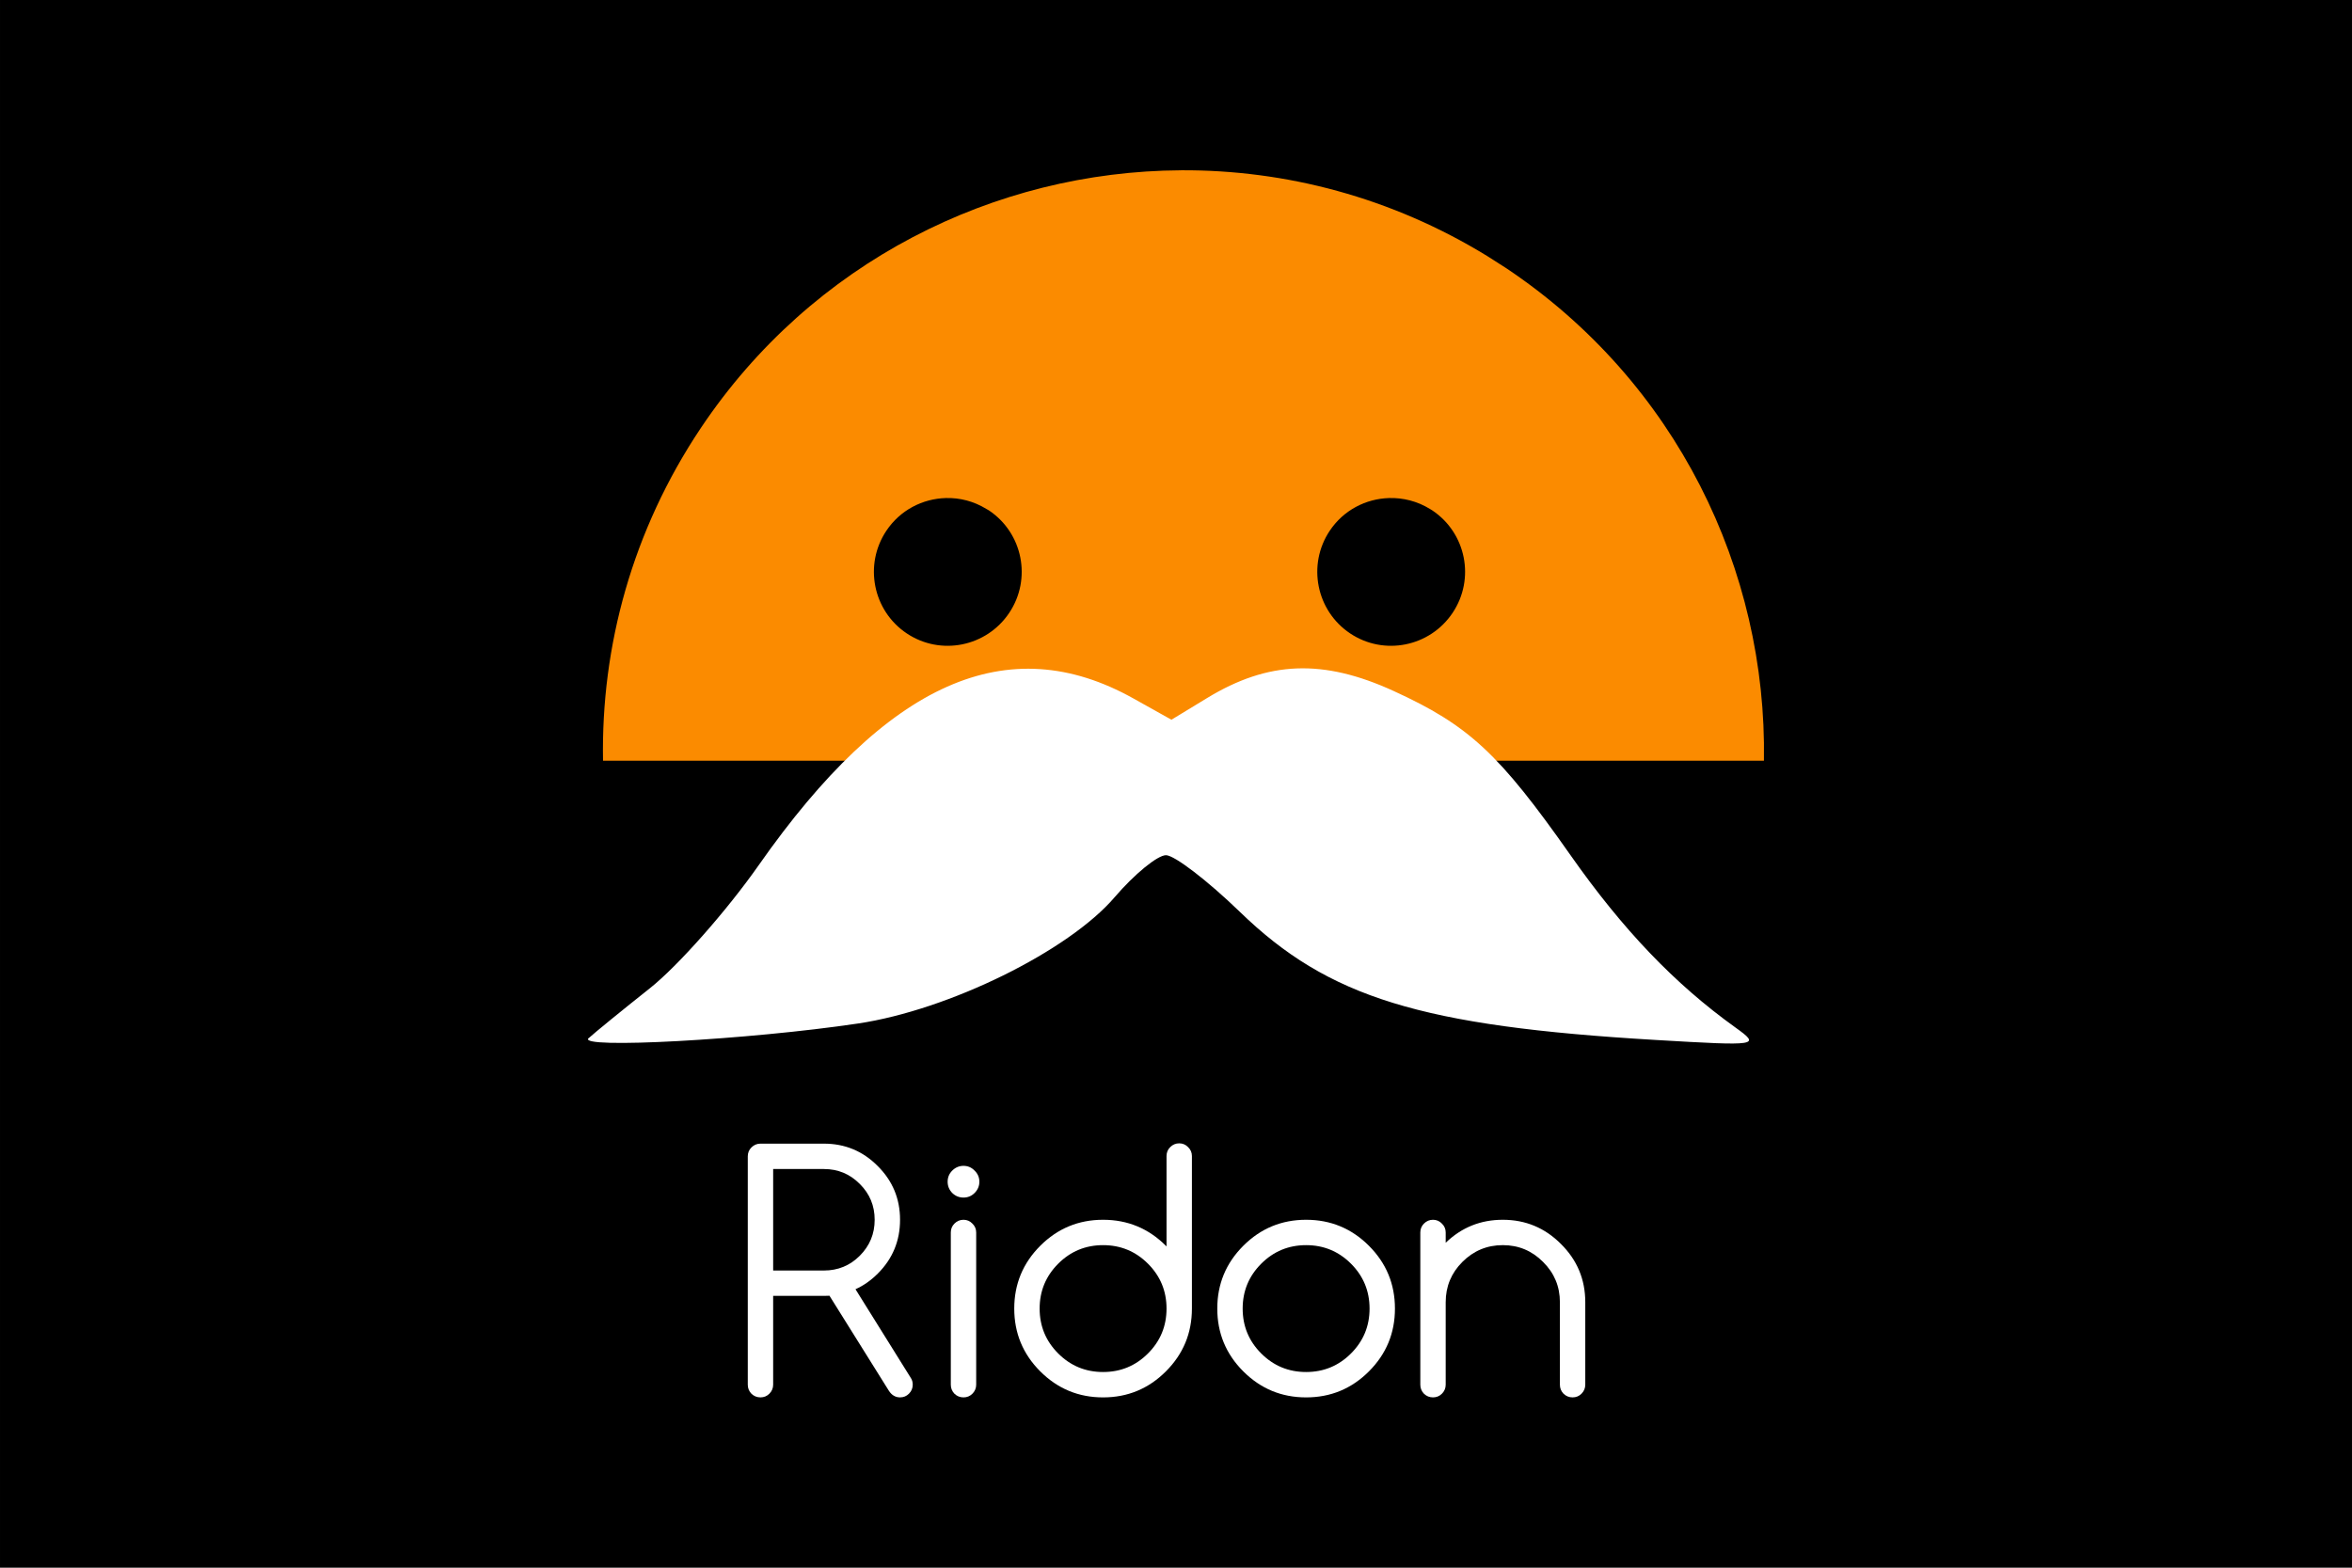
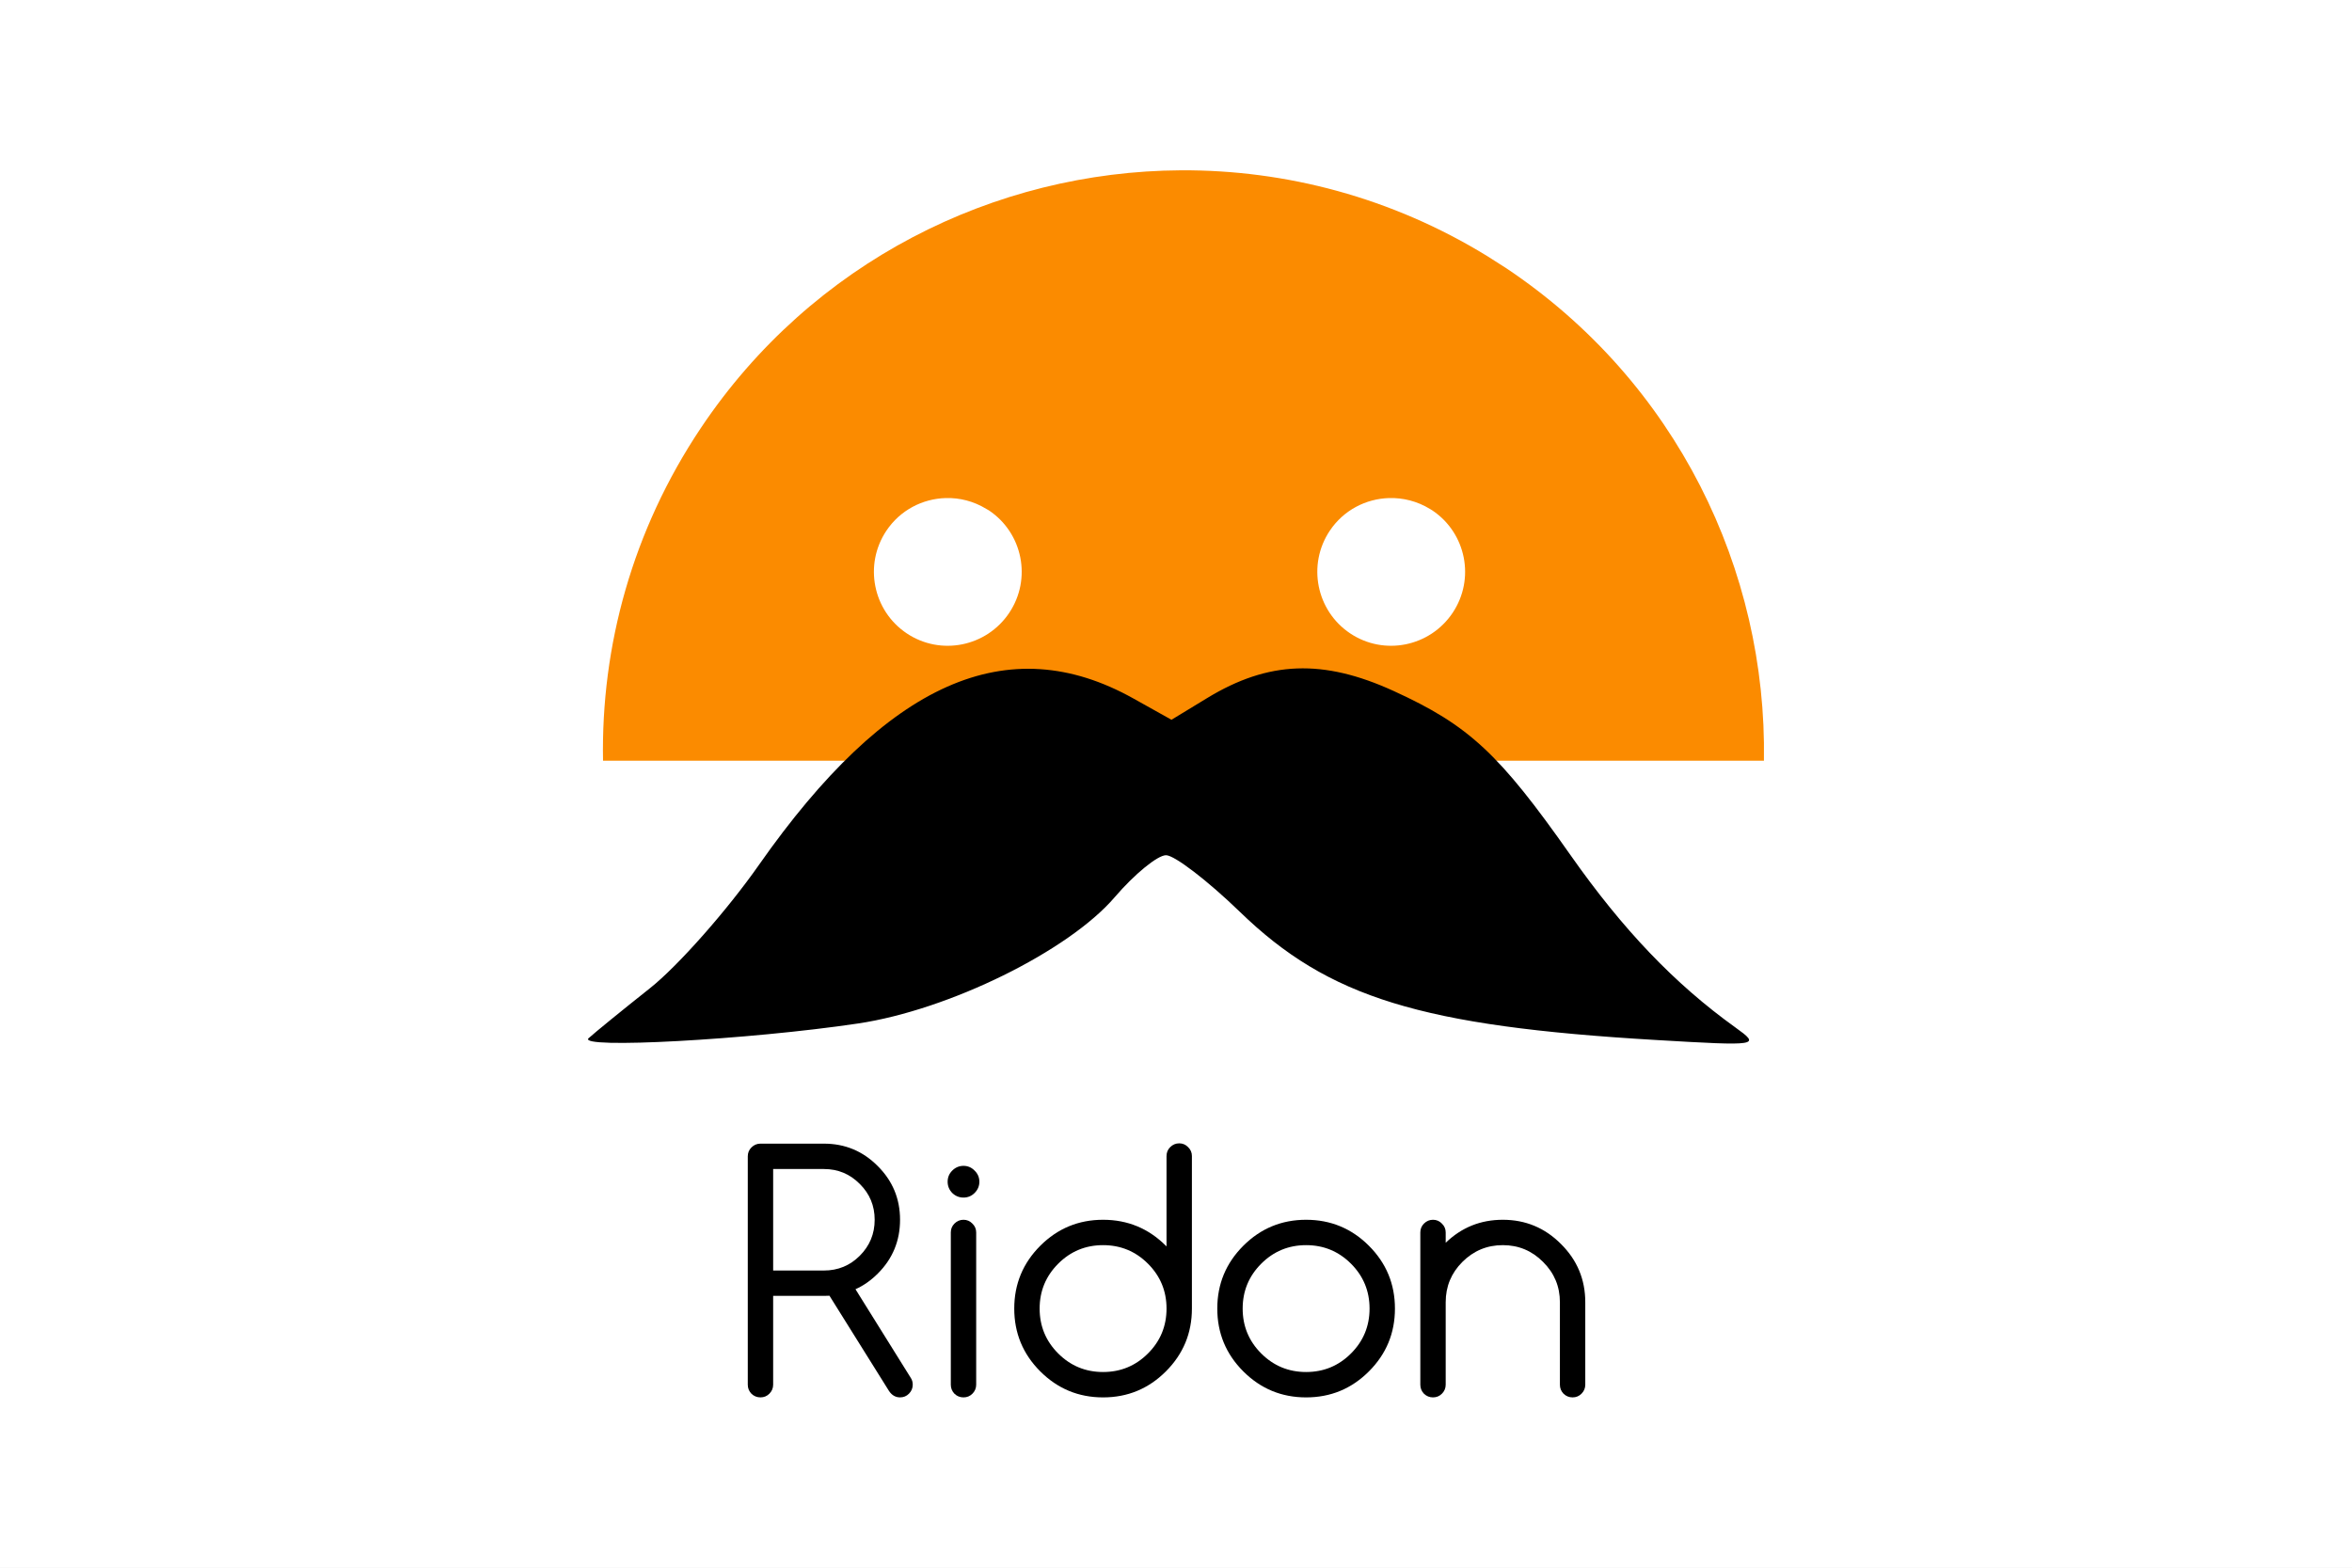
<svg xmlns="http://www.w3.org/2000/svg" width="300" height="200" viewBox="0 0 79.375 52.917" version="1.1" id="svg8">
  <defs id="defs2" />
  <g id="layer1" transform="translate(0,-244.0833)">
-     <rect style="fill:#000000;fill-opacity:0.997;stroke:none;stroke-width:0.07;stroke-linecap:butt;stroke-linejoin:round;stroke-miterlimit:4;stroke-dasharray:none;stroke-opacity:1" id="rect4504" width="79.375" height="52.917" x="-2.8421709e-14" y="244.083" />
-     <g id="g4591" transform="matrix(0.8571429,0,0,0.8571429,5.669642,38.6488)">
-       <path style="fill:#fb8b00;fill-opacity:1;stroke:none;stroke-width:0.229" d="m 39.885,246.38 c -7.347,0.037 -14.534,3.613 -18.907,10.15 -2.695,4.029 -3.932,8.595 -3.85,13.1 h 45.708 c 0.123,-7.503 -3.442,-14.91 -10.143,-19.393 l -0.75,-0.479 c -3.76,-2.308 -7.936,-3.4 -12.057,-3.379 z m -9.264,12.907 c 0.547,-0.016 1.101,0.122 1.6,0.429 l 0.1,0.057 c 1.336,0.894 1.694,2.7 0.8,4.036 -0.894,1.336 -2.7,1.701 -4.036,0.807 -1.336,-0.894 -1.694,-2.707 -0.8,-4.043 0.543,-0.812 1.424,-1.26 2.336,-1.286 z m 17.457,0 c 0.547,-0.016 1.108,0.122 1.607,0.429 l 0.093,0.057 c 1.336,0.894 1.694,2.7 0.8,4.036 -0.894,1.336 -2.7,1.701 -4.036,0.807 -1.336,-0.894 -1.694,-2.707 -0.8,-4.043 0.543,-0.812 1.424,-1.26 2.336,-1.286 z" id="path3234" />
-       <g transform="matrix(0.2285748,0,0,0.2285748,-14.02725,224.1116)" id="text3244" style="font-style:normal;font-weight:normal;font-size:55.956px;line-height:125%;font-family:Sans;letter-spacing:0px;word-spacing:0px;fill:#ffffff;fill-opacity:1;stroke:none">
-         <path id="path3005" style="font-variant:normal;font-stretch:normal;font-family:Comfortaa;-inkscape-font-specification:Comfortaa;fill:#ffffff" d="m 165.608,269.491 v 17.486 h 8.743 c 2.423,2e-5 4.481,-0.847 6.175,-2.541 1.712,-1.712 2.568,-3.78 2.568,-6.202 -3e-5,-2.423 -0.856,-4.481 -2.568,-6.175 -1.694,-1.712 -3.752,-2.568 -6.175,-2.568 h -8.743 m -2.186,-4.372 h 10.929 c 3.625,5e-5 6.712,1.284 9.262,3.852 2.568,2.55 3.852,5.638 3.852,9.262 -3e-5,3.625 -1.275,6.712 -3.825,9.262 -1.184,1.184 -2.468,2.086 -3.852,2.705 l 9.508,15.246 c 0.237,0.346 0.355,0.747 0.355,1.202 -3e-5,0.601 -0.219,1.12 -0.656,1.557 -0.419,0.419 -0.929,0.628 -1.53,0.628 -0.783,0 -1.421,-0.373 -1.913,-1.12 l -10.246,-16.393 c -0.31,0.018 -0.628,0.027 -0.956,0.027 h -8.743 v 15.301 c -1e-5,0.601 -0.219,1.12 -0.656,1.557 -0.419,0.419 -0.929,0.628 -1.53,0.628 -0.601,0 -1.12,-0.209 -1.557,-0.628 -0.419,-0.437 -0.628,-0.956 -0.628,-1.557 v -39.344 c 0,-0.601 0.209,-1.111 0.628,-1.53 0.437,-0.437 0.956,-0.656 1.557,-0.656" />
-         <path id="path3007" style="-inkscape-font-specification:Comfortaa;fill:#ffffff" d="m 201.127,271.677 c -1e-5,0.747 -0.273,1.393 -0.82,1.94 -0.528,0.528 -1.166,0.792 -1.913,0.792 -0.747,4e-5 -1.393,-0.264 -1.94,-0.792 -0.528,-0.546 -0.792,-1.193 -0.792,-1.94 0,-0.747 0.264,-1.384 0.792,-1.913 0.546,-0.546 1.193,-0.82 1.94,-0.82 0.747,4e-5 1.384,0.273 1.913,0.82 0.546,0.528 0.82,1.166 0.82,1.913 m -4.918,8.743 c -1e-5,-0.601 0.209,-1.111 0.628,-1.53 0.437,-0.437 0.956,-0.656 1.557,-0.656 0.601,3e-5 1.111,0.219 1.53,0.656 0.437,0.419 0.656,0.929 0.656,1.53 v 26.23 c 0,0.601 -0.219,1.12 -0.656,1.557 -0.419,0.419 -0.929,0.628 -1.53,0.628 -0.601,0 -1.12,-0.209 -1.557,-0.628 -0.419,-0.437 -0.628,-0.956 -0.628,-1.557 v -26.23" />
-         <path id="path3009" style="-inkscape-font-specification:Comfortaa;fill:#ffffff" d="m 233.368,293.535 c -3e-5,-3.024 -1.066,-5.601 -3.197,-7.732 -2.131,-2.131 -4.709,-3.197 -7.732,-3.197 -3.024,3e-5 -5.601,1.066 -7.732,3.197 -2.131,2.131 -3.197,4.709 -3.197,7.732 -1e-5,3.024 1.066,5.601 3.197,7.732 2.131,2.131 4.709,3.197 7.732,3.197 3.024,0 5.601,-1.066 7.732,-3.197 2.131,-2.131 3.197,-4.709 3.197,-7.732 m 0,-26.284 c -3e-5,-0.601 0.209,-1.111 0.628,-1.53 0.437,-0.437 0.956,-0.656 1.557,-0.656 0.601,4e-5 1.111,0.219 1.53,0.656 0.437,0.419 0.656,0.929 0.656,1.53 v 26.284 c -3e-5,4.226 -1.494,7.832 -4.481,10.82 -2.987,2.987 -6.594,4.481 -10.82,4.481 -4.226,0 -7.832,-1.494 -10.82,-4.481 -2.987,-2.987 -4.481,-6.594 -4.481,-10.82 0,-4.226 1.494,-7.832 4.481,-10.82 2.987,-2.987 6.594,-4.481 10.82,-4.481 4.226,3e-5 7.832,1.494 10.82,4.481 0.036,0.036 0.073,0.073 0.109,0.109 v -15.574" />
-         <path id="path3011" style="font-variant:normal;font-stretch:normal;font-family:Comfortaa;-inkscape-font-specification:Comfortaa;fill:#ffffff" d="m 272.712,293.535 c -3e-5,4.226 -1.494,7.832 -4.481,10.82 -2.987,2.987 -6.594,4.481 -10.82,4.481 -4.226,0 -7.832,-1.494 -10.82,-4.481 -2.987,-2.987 -4.481,-6.594 -4.481,-10.82 -1e-5,-4.226 1.494,-7.832 4.481,-10.82 2.987,-2.987 6.594,-4.481 10.82,-4.481 4.226,3e-5 7.832,1.494 10.82,4.481 2.987,2.987 4.481,6.594 4.481,10.82 M 257.411,282.606 c -3.024,3e-5 -5.601,1.066 -7.732,3.197 -2.131,2.131 -3.197,4.709 -3.197,7.732 -10e-6,3.024 1.066,5.601 3.197,7.732 2.131,2.131 4.709,3.197 7.732,3.197 3.024,0 5.601,-1.066 7.732,-3.197 2.131,-2.131 3.197,-4.709 3.197,-7.732 -2e-5,-3.024 -1.066,-5.601 -3.197,-7.732 -2.131,-2.131 -4.709,-3.197 -7.732,-3.197" />
-         <path id="path3013" style="font-variant:normal;font-stretch:normal;font-family:Comfortaa;-inkscape-font-specification:Comfortaa;fill:#ffffff" d="m 277.084,280.42 c 0,-0.601 0.209,-1.111 0.628,-1.53 0.437,-0.437 0.956,-0.656 1.557,-0.656 0.601,3e-5 1.111,0.219 1.53,0.656 0.437,0.419 0.656,0.929 0.656,1.53 v 1.776 c 2.732,-2.641 6.011,-3.962 9.836,-3.962 3.916,3e-5 7.259,1.393 10.027,4.18 2.787,2.769 4.18,6.111 4.18,10.027 v 14.208 c -3e-5,0.601 -0.219,1.12 -0.656,1.557 -0.419,0.419 -0.929,0.628 -1.53,0.628 -0.601,0 -1.12,-0.209 -1.557,-0.628 -0.419,-0.437 -0.628,-0.956 -0.628,-1.557 v -14.208 c -3e-5,-2.714 -0.965,-5.027 -2.896,-6.94 -1.913,-1.931 -4.226,-2.896 -6.94,-2.896 -2.714,3e-5 -5.036,0.965 -6.967,2.896 -1.913,1.913 -2.869,4.226 -2.869,6.94 v 14.208 c -1e-5,0.601 -0.219,1.12 -0.656,1.557 -0.419,0.419 -0.929,0.628 -1.53,0.628 -0.601,0 -1.12,-0.209 -1.557,-0.628 -0.419,-0.437 -0.628,-0.956 -0.628,-1.557 v -26.23" />
+     <g id="g853">
+       <rect y="244.083" x="-2.8421709e-14" height="52.917" width="79.375" id="rect4504" style="fill:#ffffff;fill-opacity:0.997;stroke:none;stroke-width:0.07;stroke-linecap:butt;stroke-linejoin:round;stroke-miterlimit:4;stroke-dasharray:none;stroke-opacity:1" />
+       <g id="g841">
+         <path id="path3234" d="m 39.857,249.832 c -6.298,0.032 -12.458,3.097 -16.206,8.7 -2.31,3.453 -3.371,7.368 -3.3,11.229 h 39.178 c 0.105,-6.431 -2.95,-12.78 -8.694,-16.623 l -0.643,-0.41 c -3.223,-1.979 -6.802,-2.914 -10.335,-2.896 z m -7.941,11.063 c 0.469,-0.013 0.943,0.105 1.371,0.367 l 0.086,0.049 c 1.145,0.766 1.452,2.314 0.686,3.459 -0.766,1.145 -2.314,1.458 -3.459,0.692 -1.145,-0.766 -1.452,-2.32 -0.686,-3.465 0.466,-0.696 1.221,-1.08 2.002,-1.102 z m 14.963,0 c 0.469,-0.013 0.949,0.105 1.378,0.367 l 0.08,0.049 c 1.145,0.766 1.452,2.314 0.686,3.459 -0.766,1.145 -2.314,1.458 -3.459,0.692 -1.145,-0.766 -1.452,-2.32 -0.686,-3.465 0.466,-0.696 1.221,-1.08 2.002,-1.102 z" style="fill:#fb8b00;fill-opacity:1;stroke:none;stroke-width:0.196" />
+         <g style="font-style:normal;font-weight:normal;font-size:55.956px;line-height:125%;font-family:Sans;letter-spacing:0px;word-spacing:0px;fill:#000000;fill-opacity:1;stroke:none" id="text3244" transform="matrix(0.1959212,0,0,0.1959212,-6.353719,230.7445)">
+           <path d="m 165.608,269.491 v 17.486 h 8.743 c 2.423,2e-5 4.481,-0.847 6.175,-2.541 1.712,-1.712 2.568,-3.78 2.568,-6.202 -3e-5,-2.423 -0.856,-4.481 -2.568,-6.175 -1.694,-1.712 -3.752,-2.568 -6.175,-2.568 h -8.743 m -2.186,-4.372 h 10.929 c 3.625,5e-5 6.712,1.284 9.262,3.852 2.568,2.55 3.852,5.638 3.852,9.262 -3e-5,3.625 -1.275,6.712 -3.825,9.262 -1.184,1.184 -2.468,2.086 -3.852,2.705 l 9.508,15.246 c 0.237,0.346 0.355,0.747 0.355,1.202 -3e-5,0.601 -0.219,1.12 -0.656,1.557 -0.419,0.419 -0.929,0.628 -1.53,0.628 -0.783,0 -1.421,-0.373 -1.913,-1.12 l -10.246,-16.393 c -0.31,0.018 -0.628,0.027 -0.956,0.027 h -8.743 v 15.301 c -1e-5,0.601 -0.219,1.12 -0.656,1.557 -0.419,0.419 -0.929,0.628 -1.53,0.628 -0.601,0 -1.12,-0.209 -1.557,-0.628 -0.419,-0.437 -0.628,-0.956 -0.628,-1.557 v -39.344 c 0,-0.601 0.209,-1.111 0.628,-1.53 0.437,-0.437 0.956,-0.656 1.557,-0.656" style="font-variant:normal;font-stretch:normal;font-family:Comfortaa;-inkscape-font-specification:Comfortaa;fill:#000000" id="path3005" />
+           <path d="m 201.127,271.677 c -1e-5,0.747 -0.273,1.393 -0.82,1.94 -0.528,0.528 -1.166,0.792 -1.913,0.792 -0.747,4e-5 -1.393,-0.264 -1.94,-0.792 -0.528,-0.546 -0.792,-1.193 -0.792,-1.94 0,-0.747 0.264,-1.384 0.792,-1.913 0.546,-0.546 1.193,-0.82 1.94,-0.82 0.747,4e-5 1.384,0.273 1.913,0.82 0.546,0.528 0.82,1.166 0.82,1.913 m -4.918,8.743 c -1e-5,-0.601 0.209,-1.111 0.628,-1.53 0.437,-0.437 0.956,-0.656 1.557,-0.656 0.601,3e-5 1.111,0.219 1.53,0.656 0.437,0.419 0.656,0.929 0.656,1.53 v 26.23 c 0,0.601 -0.219,1.12 -0.656,1.557 -0.419,0.419 -0.929,0.628 -1.53,0.628 -0.601,0 -1.12,-0.209 -1.557,-0.628 -0.419,-0.437 -0.628,-0.956 -0.628,-1.557 v -26.23" style="-inkscape-font-specification:Comfortaa;fill:#000000" id="path3007" />
+           <path d="m 233.368,293.535 c -3e-5,-3.024 -1.066,-5.601 -3.197,-7.732 -2.131,-2.131 -4.709,-3.197 -7.732,-3.197 -3.024,3e-5 -5.601,1.066 -7.732,3.197 -2.131,2.131 -3.197,4.709 -3.197,7.732 -1e-5,3.024 1.066,5.601 3.197,7.732 2.131,2.131 4.709,3.197 7.732,3.197 3.024,0 5.601,-1.066 7.732,-3.197 2.131,-2.131 3.197,-4.709 3.197,-7.732 m 0,-26.284 c -3e-5,-0.601 0.209,-1.111 0.628,-1.53 0.437,-0.437 0.956,-0.656 1.557,-0.656 0.601,4e-5 1.111,0.219 1.53,0.656 0.437,0.419 0.656,0.929 0.656,1.53 v 26.284 c -3e-5,4.226 -1.494,7.832 -4.481,10.82 -2.987,2.987 -6.594,4.481 -10.82,4.481 -4.226,0 -7.832,-1.494 -10.82,-4.481 -2.987,-2.987 -4.481,-6.594 -4.481,-10.82 0,-4.226 1.494,-7.832 4.481,-10.82 2.987,-2.987 6.594,-4.481 10.82,-4.481 4.226,3e-5 7.832,1.494 10.82,4.481 0.036,0.036 0.073,0.073 0.109,0.109 v -15.574" style="-inkscape-font-specification:Comfortaa;fill:#000000" id="path3009" />
+           <path d="m 272.712,293.535 c -3e-5,4.226 -1.494,7.832 -4.481,10.82 -2.987,2.987 -6.594,4.481 -10.82,4.481 -4.226,0 -7.832,-1.494 -10.82,-4.481 -2.987,-2.987 -4.481,-6.594 -4.481,-10.82 -1e-5,-4.226 1.494,-7.832 4.481,-10.82 2.987,-2.987 6.594,-4.481 10.82,-4.481 4.226,3e-5 7.832,1.494 10.82,4.481 2.987,2.987 4.481,6.594 4.481,10.82 M 257.411,282.606 c -3.024,3e-5 -5.601,1.066 -7.732,3.197 -2.131,2.131 -3.197,4.709 -3.197,7.732 -10e-6,3.024 1.066,5.601 3.197,7.732 2.131,2.131 4.709,3.197 7.732,3.197 3.024,0 5.601,-1.066 7.732,-3.197 2.131,-2.131 3.197,-4.709 3.197,-7.732 -2e-5,-3.024 -1.066,-5.601 -3.197,-7.732 -2.131,-2.131 -4.709,-3.197 -7.732,-3.197" style="font-variant:normal;font-stretch:normal;font-family:Comfortaa;-inkscape-font-specification:Comfortaa;fill:#000000" id="path3011" />
+           <path d="m 277.084,280.42 c 0,-0.601 0.209,-1.111 0.628,-1.53 0.437,-0.437 0.956,-0.656 1.557,-0.656 0.601,3e-5 1.111,0.219 1.53,0.656 0.437,0.419 0.656,0.929 0.656,1.53 v 1.776 c 2.732,-2.641 6.011,-3.962 9.836,-3.962 3.916,3e-5 7.259,1.393 10.027,4.18 2.787,2.769 4.18,6.111 4.18,10.027 v 14.208 c -3e-5,0.601 -0.219,1.12 -0.656,1.557 -0.419,0.419 -0.929,0.628 -1.53,0.628 -0.601,0 -1.12,-0.209 -1.557,-0.628 -0.419,-0.437 -0.628,-0.956 -0.628,-1.557 v -14.208 c -3e-5,-2.714 -0.965,-5.027 -2.896,-6.94 -1.913,-1.931 -4.226,-2.896 -6.94,-2.896 -2.714,3e-5 -5.036,0.965 -6.967,2.896 -1.913,1.913 -2.869,4.226 -2.869,6.94 v 14.208 c -1e-5,0.601 -0.219,1.12 -0.656,1.557 -0.419,0.419 -0.929,0.628 -1.53,0.628 -0.601,0 -1.12,-0.209 -1.557,-0.628 -0.419,-0.437 -0.628,-0.956 -0.628,-1.557 v -26.23" style="font-variant:normal;font-stretch:normal;font-family:Comfortaa;-inkscape-font-specification:Comfortaa;fill:#000000" id="path3013" />
+         </g>
+         <path id="path3250" d="m 19.864,279.128 c 0.196,-0.18 1.128,-0.94 2.071,-1.688 0.943,-0.748 2.598,-2.621 3.677,-4.161 4.333,-6.183 8.401,-7.989 12.646,-5.614 l 1.277,0.714 1.208,-0.735 c 2.063,-1.255 3.912,-1.324 6.289,-0.237 2.54,1.161 3.557,2.106 5.972,5.544 1.769,2.518 3.513,4.342 5.555,5.809 0.87,0.625 0.816,0.634 -2.678,0.428 -7.922,-0.467 -11.048,-1.429 -14.034,-4.322 -1.087,-1.053 -2.211,-1.915 -2.496,-1.915 -0.285,0 -1.064,0.637 -1.731,1.416 -1.558,1.82 -5.594,3.807 -8.663,4.264 -3.683,0.549 -9.496,0.866 -9.093,0.496 z" style="fill:#000000;stroke-width:0.196" />
      </g>
-       <path style="fill:#ffffff;stroke-width:0.229" d="m 16.56,280.559 c 0.229,-0.211 1.316,-1.097 2.416,-1.97 1.1,-0.873 3.031,-3.057 4.29,-4.855 5.055,-7.214 9.801,-9.321 14.753,-6.55 l 1.489,0.833 1.409,-0.857 c 2.407,-1.464 4.563,-1.545 7.337,-0.276 2.963,1.355 4.149,2.457 6.967,6.468 2.064,2.938 4.099,5.066 6.481,6.777 1.015,0.729 0.952,0.739 -3.124,0.499 -9.243,-0.544 -12.889,-1.667 -16.373,-5.042 -1.269,-1.229 -2.579,-2.234 -2.912,-2.234 -0.333,0 -1.242,0.744 -2.02,1.653 -1.817,2.123 -6.526,4.441 -10.106,4.975 -4.297,0.641 -11.079,1.01 -10.609,0.578 z" id="path3250" />
    </g>
  </g>
</svg>
